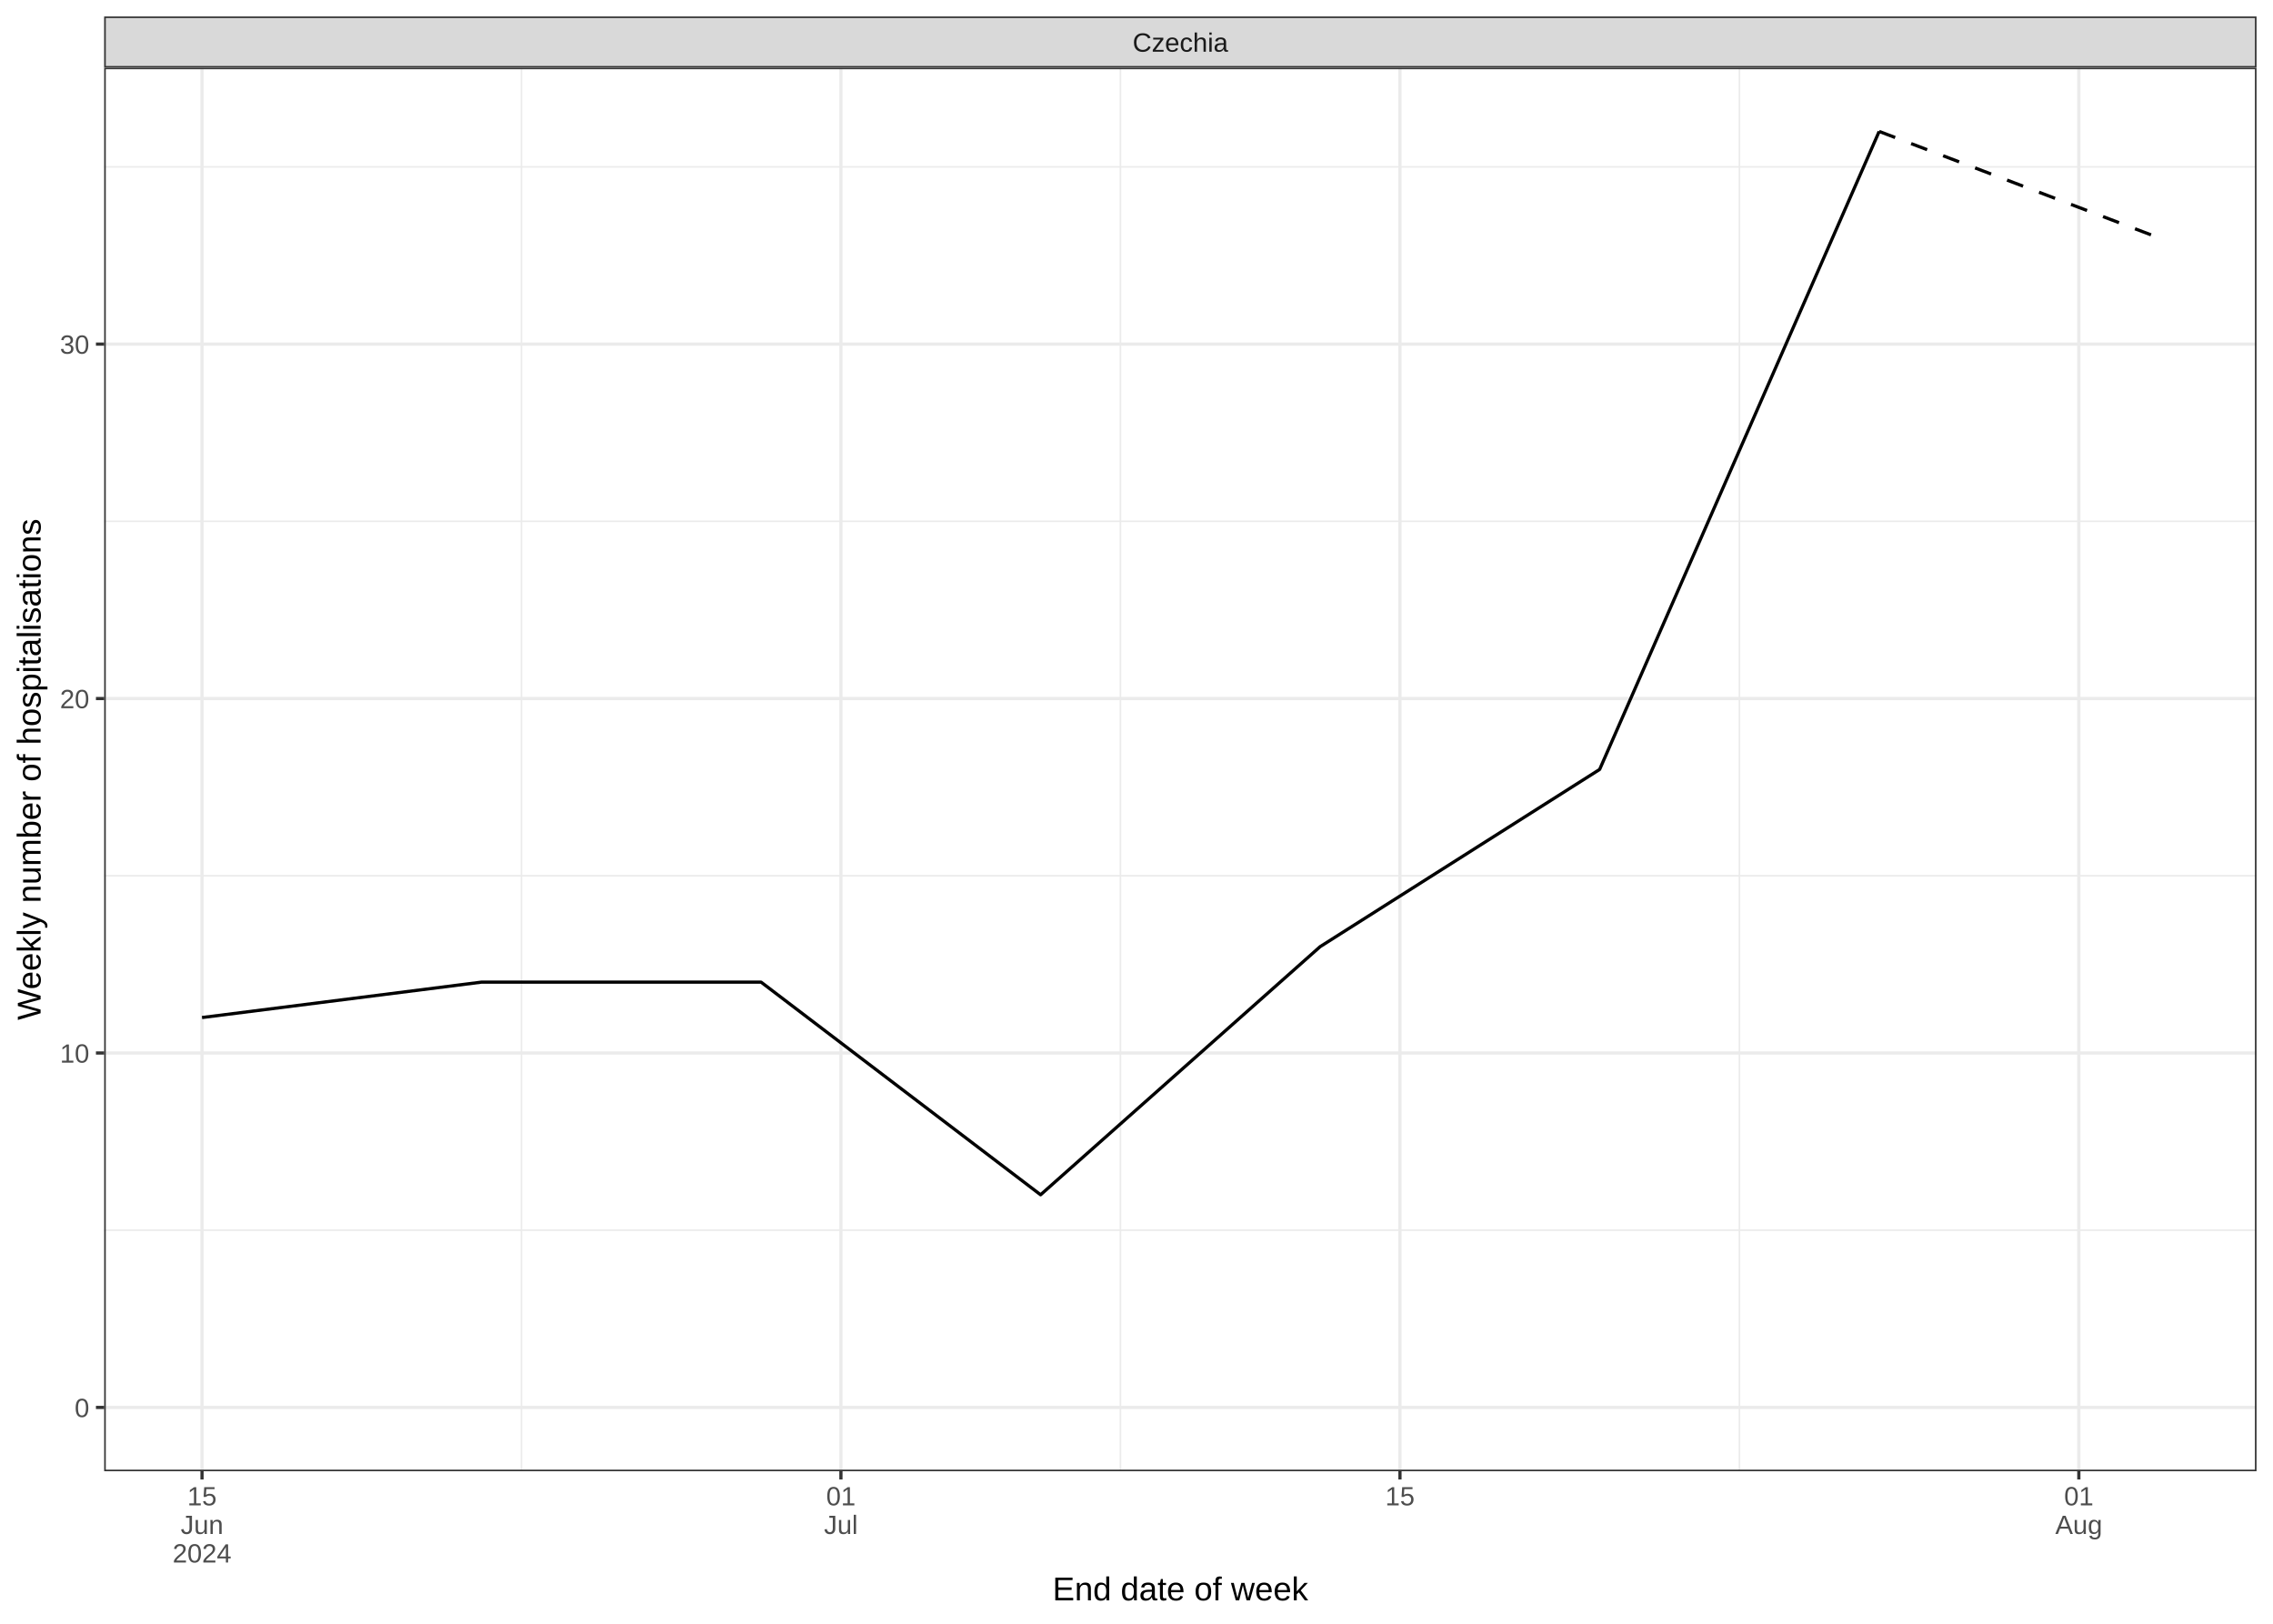
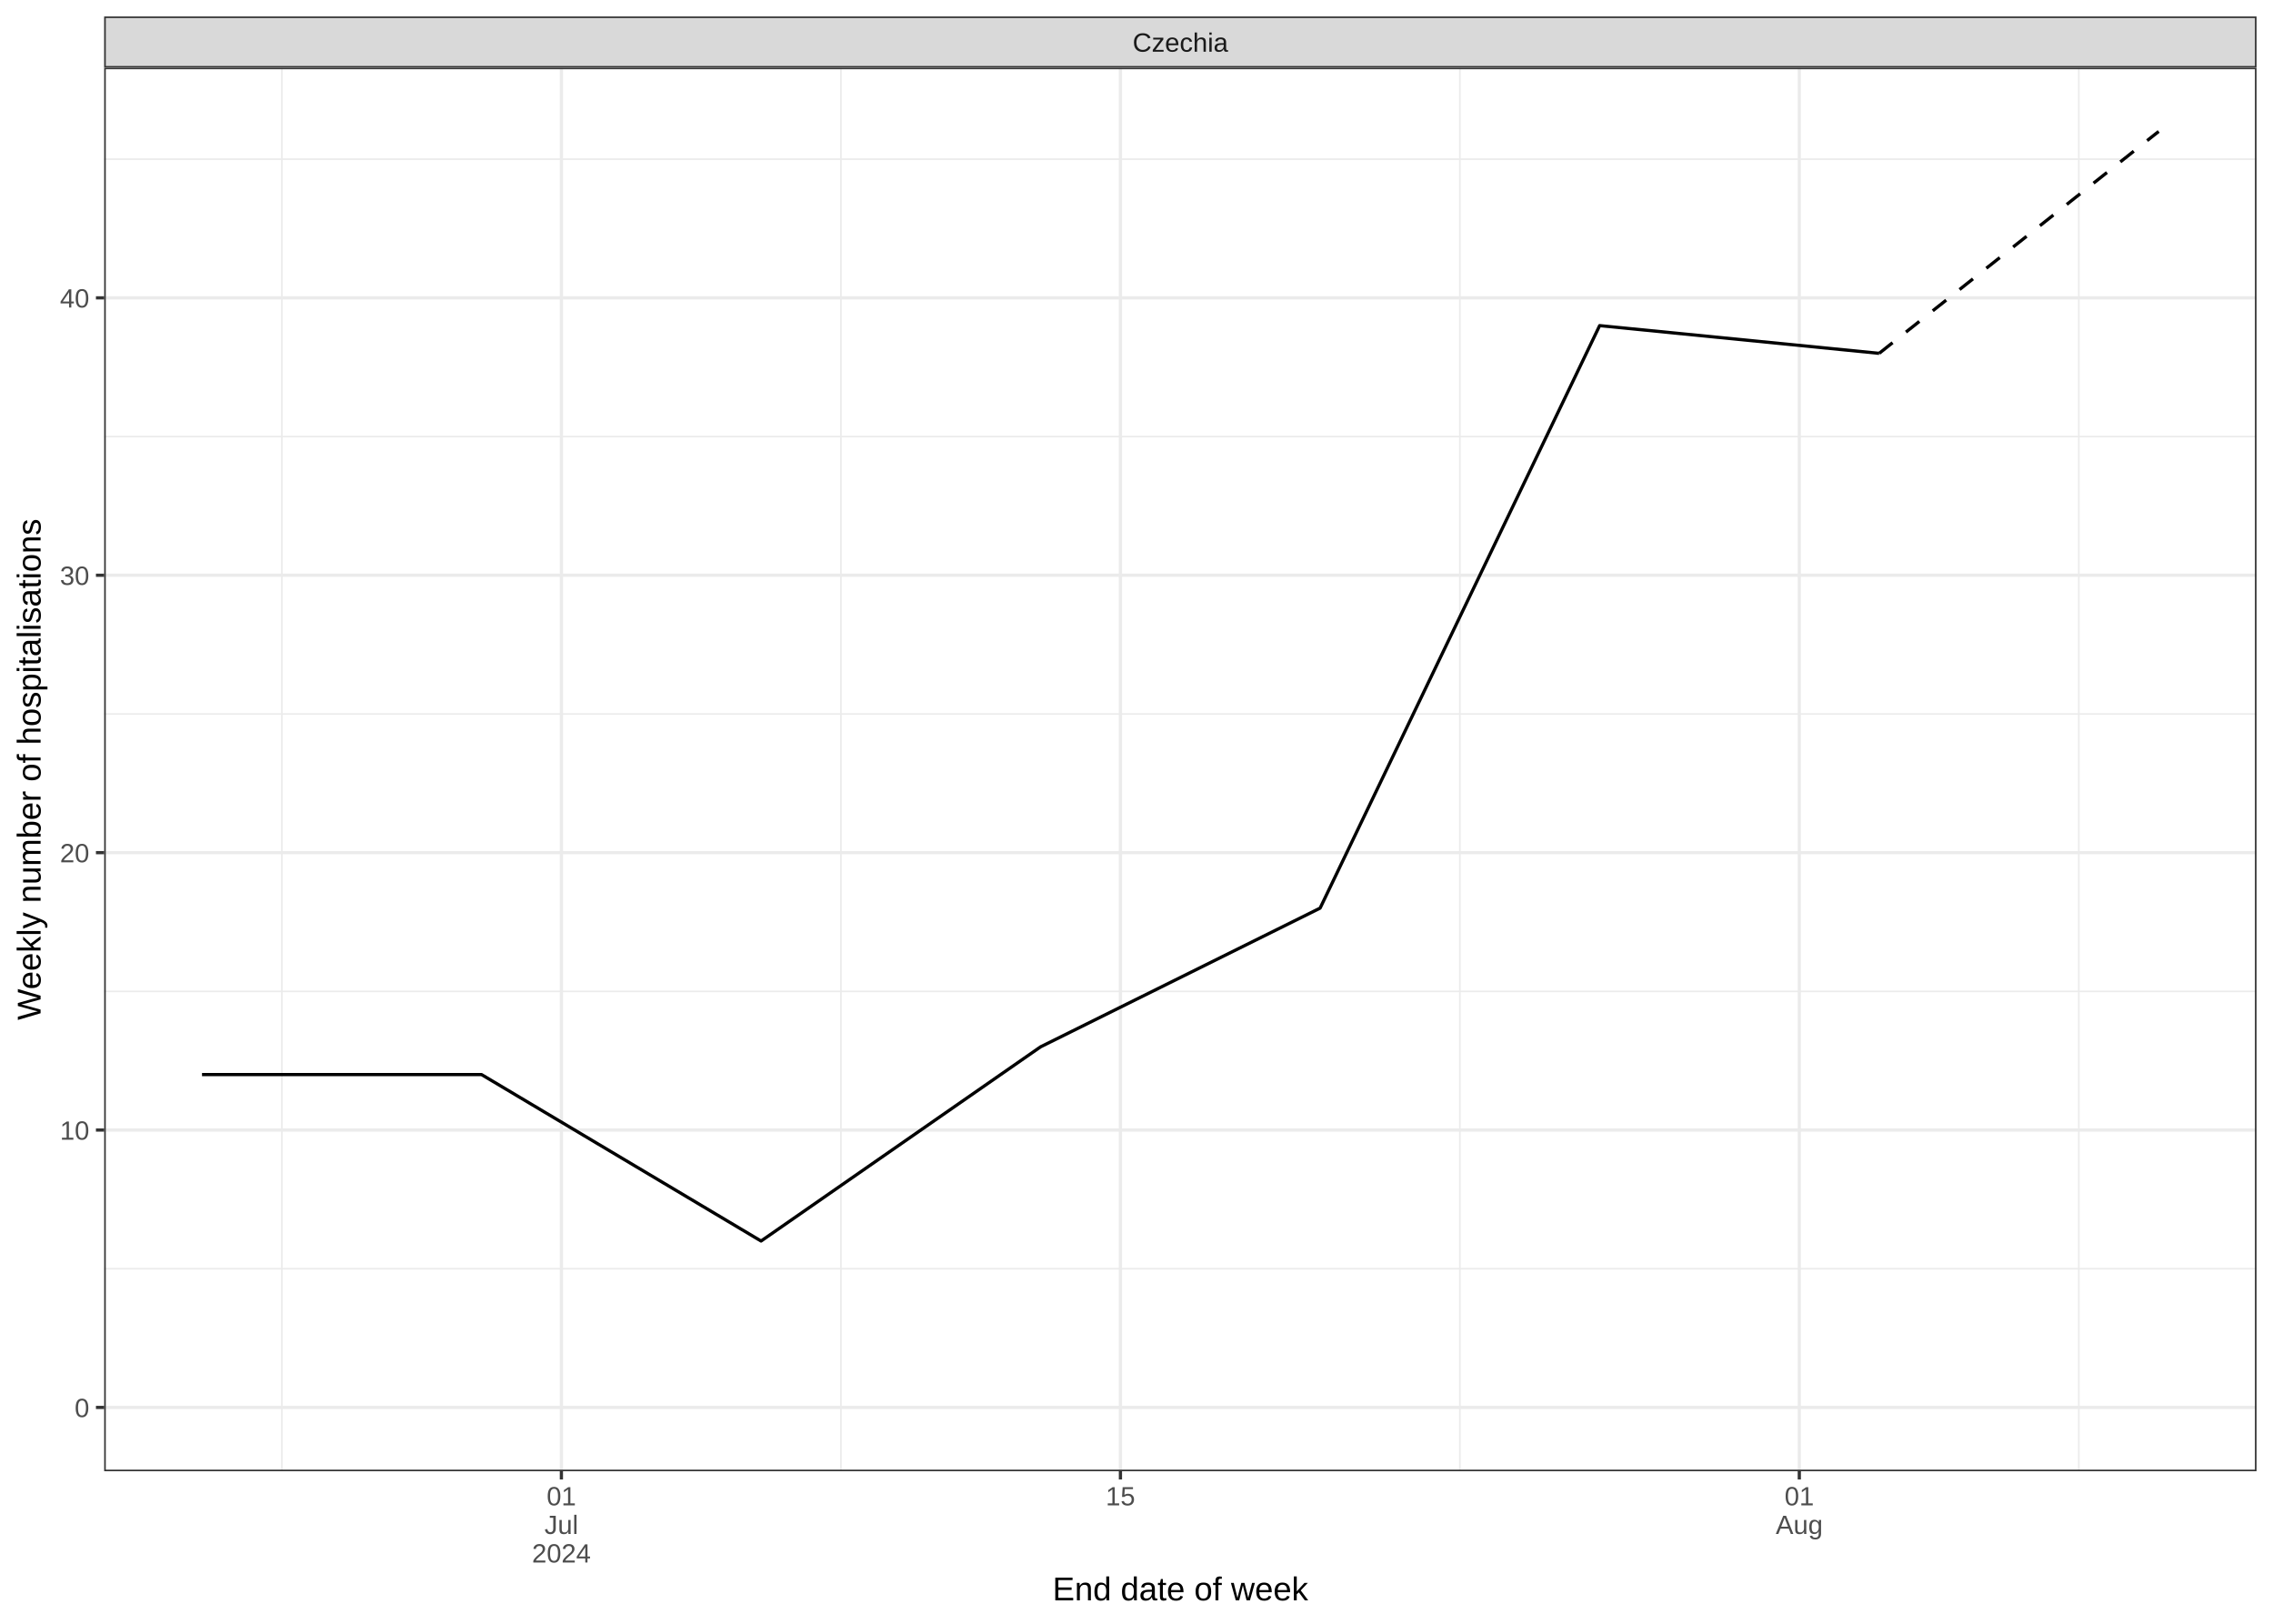
<svg xmlns="http://www.w3.org/2000/svg" class="svglite" width="756.00pt" height="540.00pt" viewBox="0 0 756.00 540.00">
  <defs>
    <style type="text/css">
    .svglite line, .svglite polyline, .svglite polygon, .svglite path, .svglite rect, .svglite circle {
      fill: none;
      stroke: #000000;
      stroke-linecap: round;
      stroke-linejoin: round;
      stroke-miterlimit: 10.00;
    }
    .svglite text {
      white-space: pre;
    }
  </style>
  </defs>
  <rect width="100%" height="100%" style="stroke: none; fill: #FFFFFF;" />
  <defs>
    <clipPath id="cpMC4wMHw3NTYuMDB8MC4wMHw1NDAuMDA=">
      <rect x="0.00" y="0.00" width="756.00" height="540.00" />
    </clipPath>
  </defs>
  <g clip-path="url(#cpMC4wMHw3NTYuMDB8MC4wMHw1NDAuMDA=)">
    <rect x="0.00" y="0.00" width="756.00" height="540.00" style="stroke-width: 1.07; stroke: #FFFFFF; fill: #FFFFFF;" />
  </g>
  <defs>
    <clipPath id="cpMzQuNjV8NzUwLjUyfDIyLjQ5fDQ4OS4yOQ==">
      <rect x="34.65" y="22.49" width="715.87" height="466.80" />
    </clipPath>
  </defs>
  <g clip-path="url(#cpMzQuNjV8NzUwLjUyfDIyLjQ5fDQ4OS4yOQ==)">
    <rect x="34.65" y="22.49" width="715.87" height="466.80" style="stroke-width: 1.07; stroke: none; fill: #FFFFFF;" />
-     <polyline points="34.65,409.13 750.52,409.13 " style="stroke-width: 0.53; stroke: #EBEBEB; stroke-linecap: butt;" />
-     <polyline points="34.65,291.25 750.52,291.25 " style="stroke-width: 0.53; stroke: #EBEBEB; stroke-linecap: butt;" />
-     <polyline points="34.65,173.37 750.52,173.37 " style="stroke-width: 0.53; stroke: #EBEBEB; stroke-linecap: butt;" />
-     <polyline points="34.65,55.50 750.52,55.50 " style="stroke-width: 0.53; stroke: #EBEBEB; stroke-linecap: butt;" />
-     <polyline points="173.44,489.29 173.44,22.49 " style="stroke-width: 0.53; stroke: #EBEBEB; stroke-linecap: butt;" />
-     <polyline points="372.66,489.29 372.66,22.49 " style="stroke-width: 0.53; stroke: #EBEBEB; stroke-linecap: butt;" />
-     <polyline points="578.53,489.29 578.53,22.49 " style="stroke-width: 0.53; stroke: #EBEBEB; stroke-linecap: butt;" />
+     <polyline points="34.65,421.94 750.52,421.94 " style="stroke-width: 0.53; stroke: #EBEBEB; stroke-linecap: butt;" />
+     <polyline points="34.65,329.69 750.52,329.69 " style="stroke-width: 0.53; stroke: #EBEBEB; stroke-linecap: butt;" />
+     <polyline points="34.65,237.44 750.52,237.44 " style="stroke-width: 0.53; stroke: #EBEBEB; stroke-linecap: butt;" />
+     <polyline points="34.65,145.19 750.52,145.19 " style="stroke-width: 0.53; stroke: #EBEBEB; stroke-linecap: butt;" />
+     <polyline points="34.65,52.93 750.52,52.93 " style="stroke-width: 0.53; stroke: #EBEBEB; stroke-linecap: butt;" />
+     <polyline points="93.75,489.29 93.75,22.49 " style="stroke-width: 0.53; stroke: #EBEBEB; stroke-linecap: butt;" />
+     <polyline points="279.69,489.29 279.69,22.49 " style="stroke-width: 0.53; stroke: #EBEBEB; stroke-linecap: butt;" />
+     <polyline points="485.56,489.29 485.56,22.49 " style="stroke-width: 0.53; stroke: #EBEBEB; stroke-linecap: butt;" />
+     <polyline points="691.42,489.29 691.42,22.49 " style="stroke-width: 0.53; stroke: #EBEBEB; stroke-linecap: butt;" />
    <polyline points="34.65,468.07 750.52,468.07 " style="stroke-width: 1.07; stroke: #EBEBEB; stroke-linecap: butt;" />
-     <polyline points="34.65,350.19 750.52,350.19 " style="stroke-width: 1.07; stroke: #EBEBEB; stroke-linecap: butt;" />
-     <polyline points="34.65,232.31 750.52,232.31 " style="stroke-width: 1.07; stroke: #EBEBEB; stroke-linecap: butt;" />
-     <polyline points="34.65,114.44 750.52,114.44 " style="stroke-width: 1.07; stroke: #EBEBEB; stroke-linecap: butt;" />
-     <polyline points="67.19,489.29 67.19,22.49 " style="stroke-width: 1.07; stroke: #EBEBEB; stroke-linecap: butt;" />
-     <polyline points="279.69,489.29 279.69,22.49 " style="stroke-width: 1.07; stroke: #EBEBEB; stroke-linecap: butt;" />
-     <polyline points="465.63,489.29 465.63,22.49 " style="stroke-width: 1.07; stroke: #EBEBEB; stroke-linecap: butt;" />
-     <polyline points="691.42,489.29 691.42,22.49 " style="stroke-width: 1.07; stroke: #EBEBEB; stroke-linecap: butt;" />
-     <polyline points="67.19,338.40 160.16,326.62 253.13,326.62 346.10,397.34 439.07,314.83 532.04,255.89 625.01,43.71 " style="stroke-width: 1.07; stroke-linecap: butt;" />
-     <polyline points="625.01,43.71 717.98,79.07 " style="stroke-width: 1.07; stroke-dasharray: 5.69,5.69; stroke-linecap: butt;" />
+     <polyline points="34.65,375.82 750.52,375.82 " style="stroke-width: 1.07; stroke: #EBEBEB; stroke-linecap: butt;" />
+     <polyline points="34.65,283.56 750.52,283.56 " style="stroke-width: 1.07; stroke: #EBEBEB; stroke-linecap: butt;" />
+     <polyline points="34.65,191.31 750.52,191.31 " style="stroke-width: 1.07; stroke: #EBEBEB; stroke-linecap: butt;" />
+     <polyline points="34.65,99.06 750.52,99.06 " style="stroke-width: 1.07; stroke: #EBEBEB; stroke-linecap: butt;" />
+     <polyline points="186.72,489.29 186.72,22.49 " style="stroke-width: 1.07; stroke: #EBEBEB; stroke-linecap: butt;" />
+     <polyline points="372.66,489.29 372.66,22.49 " style="stroke-width: 1.07; stroke: #EBEBEB; stroke-linecap: butt;" />
+     <polyline points="598.45,489.29 598.45,22.49 " style="stroke-width: 1.07; stroke: #EBEBEB; stroke-linecap: butt;" />
+     <polyline points="67.19,357.37 160.16,357.37 253.13,412.72 346.10,348.14 439.07,302.01 532.04,108.29 625.01,117.51 " style="stroke-width: 1.07; stroke-linecap: butt;" />
+     <polyline points="625.01,117.51 717.98,43.71 " style="stroke-width: 1.07; stroke-dasharray: 5.69,5.69; stroke-linecap: butt;" />
    <rect x="34.65" y="22.49" width="715.87" height="466.80" style="stroke-width: 1.07; stroke: #333333;" />
  </g>
  <g clip-path="url(#cpMC4wMHw3NTYuMDB8MC4wMHw1NDAuMDA=)">
</g>
  <defs>
    <clipPath id="cpMzQuNjV8NzUwLjUyfDUuNDh8MjIuNDk=">
      <rect x="34.65" y="5.48" width="715.87" height="17.01" />
    </clipPath>
  </defs>
  <g clip-path="url(#cpMzQuNjV8NzUwLjUyfDUuNDh8MjIuNDk=)">
    <rect x="34.65" y="5.48" width="715.87" height="17.01" style="stroke-width: 1.07; stroke: #333333; fill: #D9D9D9;" />
    <text x="392.59" y="17.19" text-anchor="middle" style="font-size: 8.80px;fill: #1A1A1A; font-family: &quot;Liberation Sans&quot;;" textLength="34.42px" lengthAdjust="spacingAndGlyphs">Czechia</text>
  </g>
  <g clip-path="url(#cpMC4wMHw3NTYuMDB8MC4wMHw1NDAuMDA=)">
-     <polyline points="67.19,492.03 67.19,489.29 " style="stroke-width: 1.07; stroke: #333333; stroke-linecap: butt;" />
-     <polyline points="279.69,492.03 279.69,489.29 " style="stroke-width: 1.07; stroke: #333333; stroke-linecap: butt;" />
-     <polyline points="465.63,492.03 465.63,489.29 " style="stroke-width: 1.07; stroke: #333333; stroke-linecap: butt;" />
-     <polyline points="691.42,492.03 691.42,489.29 " style="stroke-width: 1.07; stroke: #333333; stroke-linecap: butt;" />
-     <text x="67.19" y="500.63" text-anchor="middle" style="font-size: 8.80px;fill: #4D4D4D; font-family: &quot;Liberation Sans&quot;;" textLength="11.19px" lengthAdjust="spacingAndGlyphs">15</text>
-     <text x="67.19" y="510.14" text-anchor="middle" style="font-size: 8.80px;fill: #4D4D4D; font-family: &quot;Liberation Sans&quot;;" textLength="13.74px" lengthAdjust="spacingAndGlyphs">Jun</text>
-     <text x="67.19" y="519.64" text-anchor="middle" style="font-size: 8.80px;fill: #4D4D4D; font-family: &quot;Liberation Sans&quot;;" textLength="22.38px" lengthAdjust="spacingAndGlyphs">2024</text>
-     <text x="279.69" y="500.63" text-anchor="middle" style="font-size: 8.80px;fill: #4D4D4D; font-family: &quot;Liberation Sans&quot;;" textLength="11.19px" lengthAdjust="spacingAndGlyphs">01</text>
-     <text x="279.69" y="510.14" text-anchor="middle" style="font-size: 8.80px;fill: #4D4D4D; font-family: &quot;Liberation Sans&quot;;" textLength="10.61px" lengthAdjust="spacingAndGlyphs">Jul</text>
-     <text x="465.63" y="500.63" text-anchor="middle" style="font-size: 8.80px;fill: #4D4D4D; font-family: &quot;Liberation Sans&quot;;" textLength="11.19px" lengthAdjust="spacingAndGlyphs">15</text>
-     <text x="691.42" y="500.63" text-anchor="middle" style="font-size: 8.80px;fill: #4D4D4D; font-family: &quot;Liberation Sans&quot;;" textLength="11.19px" lengthAdjust="spacingAndGlyphs">01</text>
-     <text x="691.42" y="510.14" text-anchor="middle" style="font-size: 8.80px;fill: #4D4D4D; font-family: &quot;Liberation Sans&quot;;" textLength="17.18px" lengthAdjust="spacingAndGlyphs">Aug</text>
+     <polyline points="186.72,492.03 186.72,489.29 " style="stroke-width: 1.07; stroke: #333333; stroke-linecap: butt;" />
+     <polyline points="372.66,492.03 372.66,489.29 " style="stroke-width: 1.07; stroke: #333333; stroke-linecap: butt;" />
+     <polyline points="598.45,492.03 598.45,489.29 " style="stroke-width: 1.07; stroke: #333333; stroke-linecap: butt;" />
+     <text x="186.72" y="500.63" text-anchor="middle" style="font-size: 8.80px;fill: #4D4D4D; font-family: &quot;Liberation Sans&quot;;" textLength="11.19px" lengthAdjust="spacingAndGlyphs">01</text>
+     <text x="186.72" y="510.14" text-anchor="middle" style="font-size: 8.80px;fill: #4D4D4D; font-family: &quot;Liberation Sans&quot;;" textLength="10.61px" lengthAdjust="spacingAndGlyphs">Jul</text>
+     <text x="186.72" y="519.64" text-anchor="middle" style="font-size: 8.80px;fill: #4D4D4D; font-family: &quot;Liberation Sans&quot;;" textLength="22.38px" lengthAdjust="spacingAndGlyphs">2024</text>
+     <text x="372.66" y="500.63" text-anchor="middle" style="font-size: 8.80px;fill: #4D4D4D; font-family: &quot;Liberation Sans&quot;;" textLength="11.19px" lengthAdjust="spacingAndGlyphs">15</text>
+     <text x="598.45" y="500.63" text-anchor="middle" style="font-size: 8.80px;fill: #4D4D4D; font-family: &quot;Liberation Sans&quot;;" textLength="11.19px" lengthAdjust="spacingAndGlyphs">01</text>
+     <text x="598.45" y="510.14" text-anchor="middle" style="font-size: 8.80px;fill: #4D4D4D; font-family: &quot;Liberation Sans&quot;;" textLength="17.18px" lengthAdjust="spacingAndGlyphs">Aug</text>
    <text x="29.72" y="471.28" text-anchor="end" style="font-size: 8.80px;fill: #4D4D4D; font-family: &quot;Liberation Sans&quot;;" textLength="5.59px" lengthAdjust="spacingAndGlyphs">0</text>
-     <text x="29.72" y="353.40" text-anchor="end" style="font-size: 8.80px;fill: #4D4D4D; font-family: &quot;Liberation Sans&quot;;" textLength="11.19px" lengthAdjust="spacingAndGlyphs">10</text>
-     <text x="29.72" y="235.52" text-anchor="end" style="font-size: 8.80px;fill: #4D4D4D; font-family: &quot;Liberation Sans&quot;;" textLength="11.19px" lengthAdjust="spacingAndGlyphs">20</text>
-     <text x="29.72" y="117.64" text-anchor="end" style="font-size: 8.80px;fill: #4D4D4D; font-family: &quot;Liberation Sans&quot;;" textLength="11.19px" lengthAdjust="spacingAndGlyphs">30</text>
+     <text x="29.72" y="379.02" text-anchor="end" style="font-size: 8.80px;fill: #4D4D4D; font-family: &quot;Liberation Sans&quot;;" textLength="11.19px" lengthAdjust="spacingAndGlyphs">10</text>
+     <text x="29.72" y="286.77" text-anchor="end" style="font-size: 8.80px;fill: #4D4D4D; font-family: &quot;Liberation Sans&quot;;" textLength="11.19px" lengthAdjust="spacingAndGlyphs">20</text>
+     <text x="29.72" y="194.52" text-anchor="end" style="font-size: 8.80px;fill: #4D4D4D; font-family: &quot;Liberation Sans&quot;;" textLength="11.19px" lengthAdjust="spacingAndGlyphs">30</text>
+     <text x="29.72" y="102.27" text-anchor="end" style="font-size: 8.80px;fill: #4D4D4D; font-family: &quot;Liberation Sans&quot;;" textLength="11.19px" lengthAdjust="spacingAndGlyphs">40</text>
    <polyline points="31.91,468.07 34.65,468.07 " style="stroke-width: 1.07; stroke: #333333; stroke-linecap: butt;" />
-     <polyline points="31.91,350.19 34.65,350.19 " style="stroke-width: 1.07; stroke: #333333; stroke-linecap: butt;" />
-     <polyline points="31.91,232.31 34.65,232.31 " style="stroke-width: 1.07; stroke: #333333; stroke-linecap: butt;" />
-     <polyline points="31.91,114.44 34.65,114.44 " style="stroke-width: 1.07; stroke: #333333; stroke-linecap: butt;" />
+     <polyline points="31.91,375.82 34.65,375.82 " style="stroke-width: 1.07; stroke: #333333; stroke-linecap: butt;" />
+     <polyline points="31.91,283.56 34.65,283.56 " style="stroke-width: 1.07; stroke: #333333; stroke-linecap: butt;" />
+     <polyline points="31.91,191.31 34.65,191.31 " style="stroke-width: 1.07; stroke: #333333; stroke-linecap: butt;" />
+     <polyline points="31.91,99.06 34.65,99.06 " style="stroke-width: 1.07; stroke: #333333; stroke-linecap: butt;" />
    <text x="392.59" y="532.23" text-anchor="middle" style="font-size: 11.00px; font-family: &quot;Liberation Sans&quot;;" textLength="95.72px" lengthAdjust="spacingAndGlyphs">End date of week</text>
    <text transform="translate(13.50,255.89) rotate(-90)" text-anchor="middle" style="font-size: 11.00px; font-family: &quot;Liberation Sans&quot;;" textLength="189.66px" lengthAdjust="spacingAndGlyphs">Weekly number of hospitalisations</text>
  </g>
</svg>
